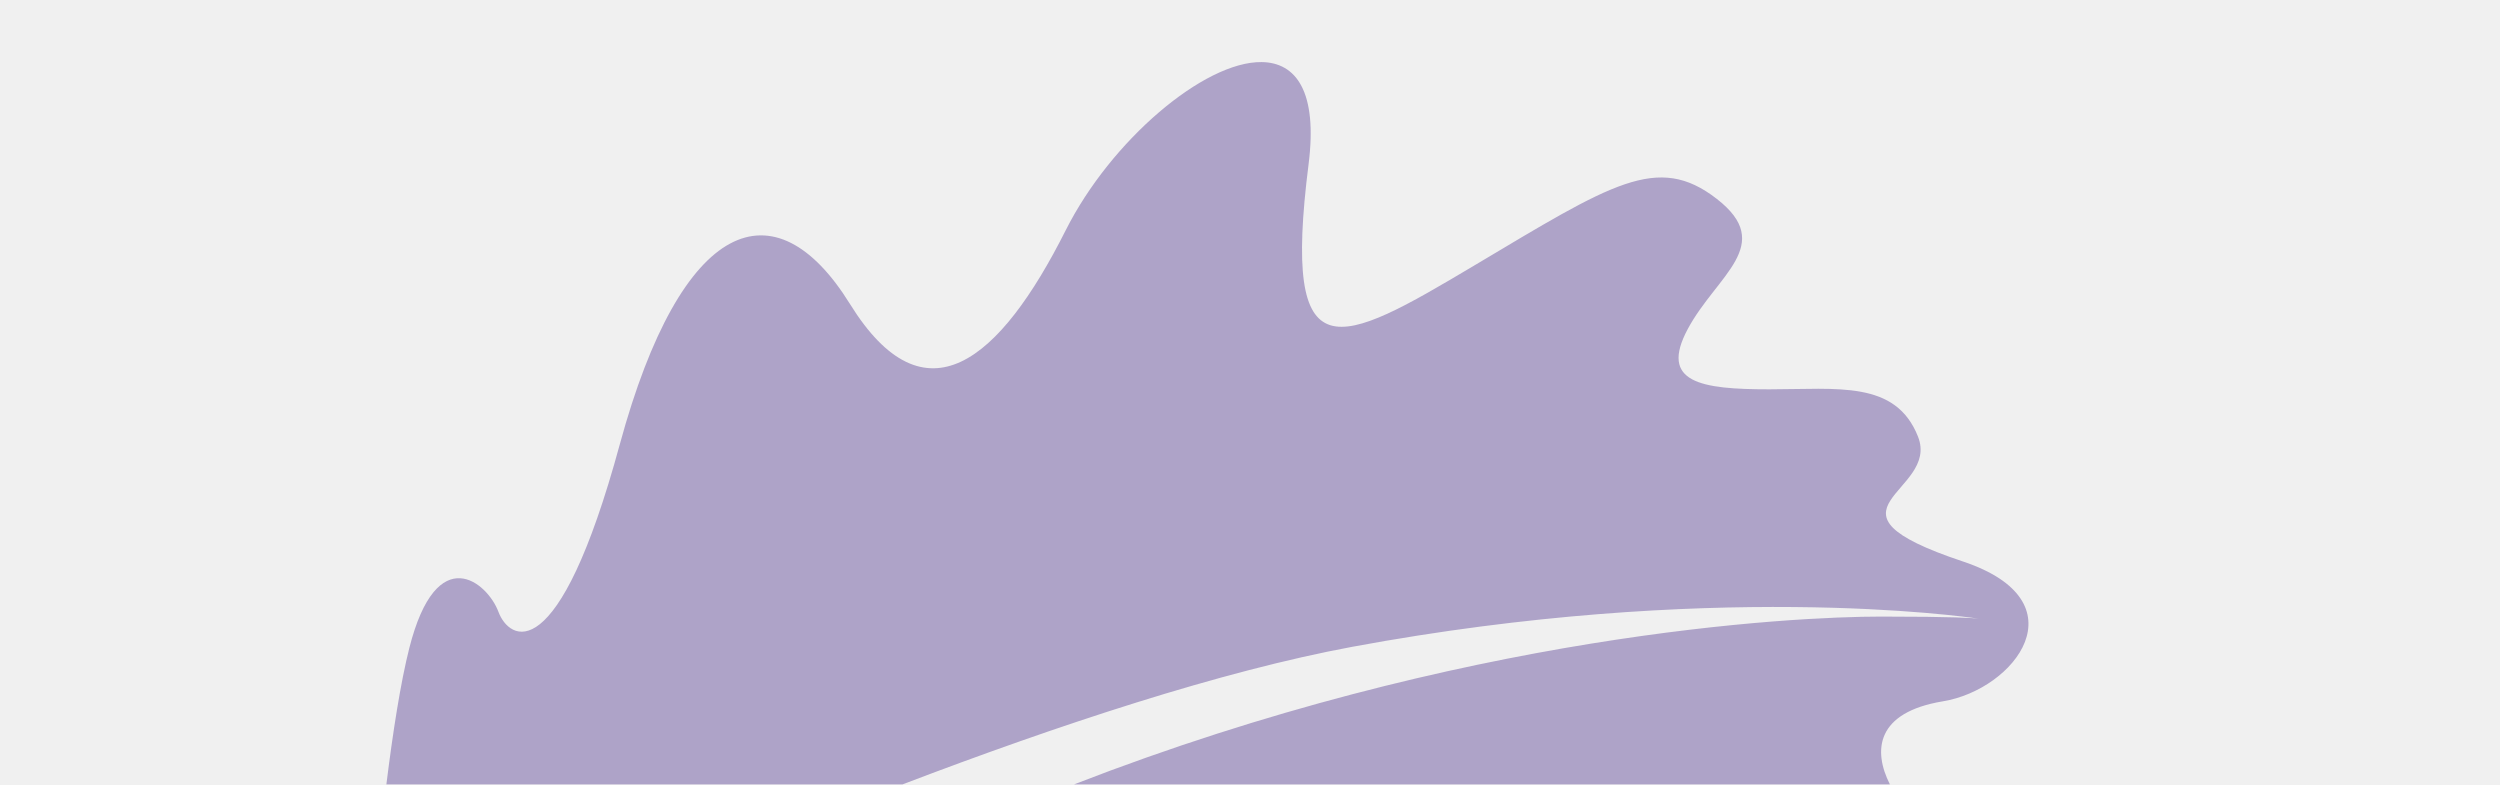
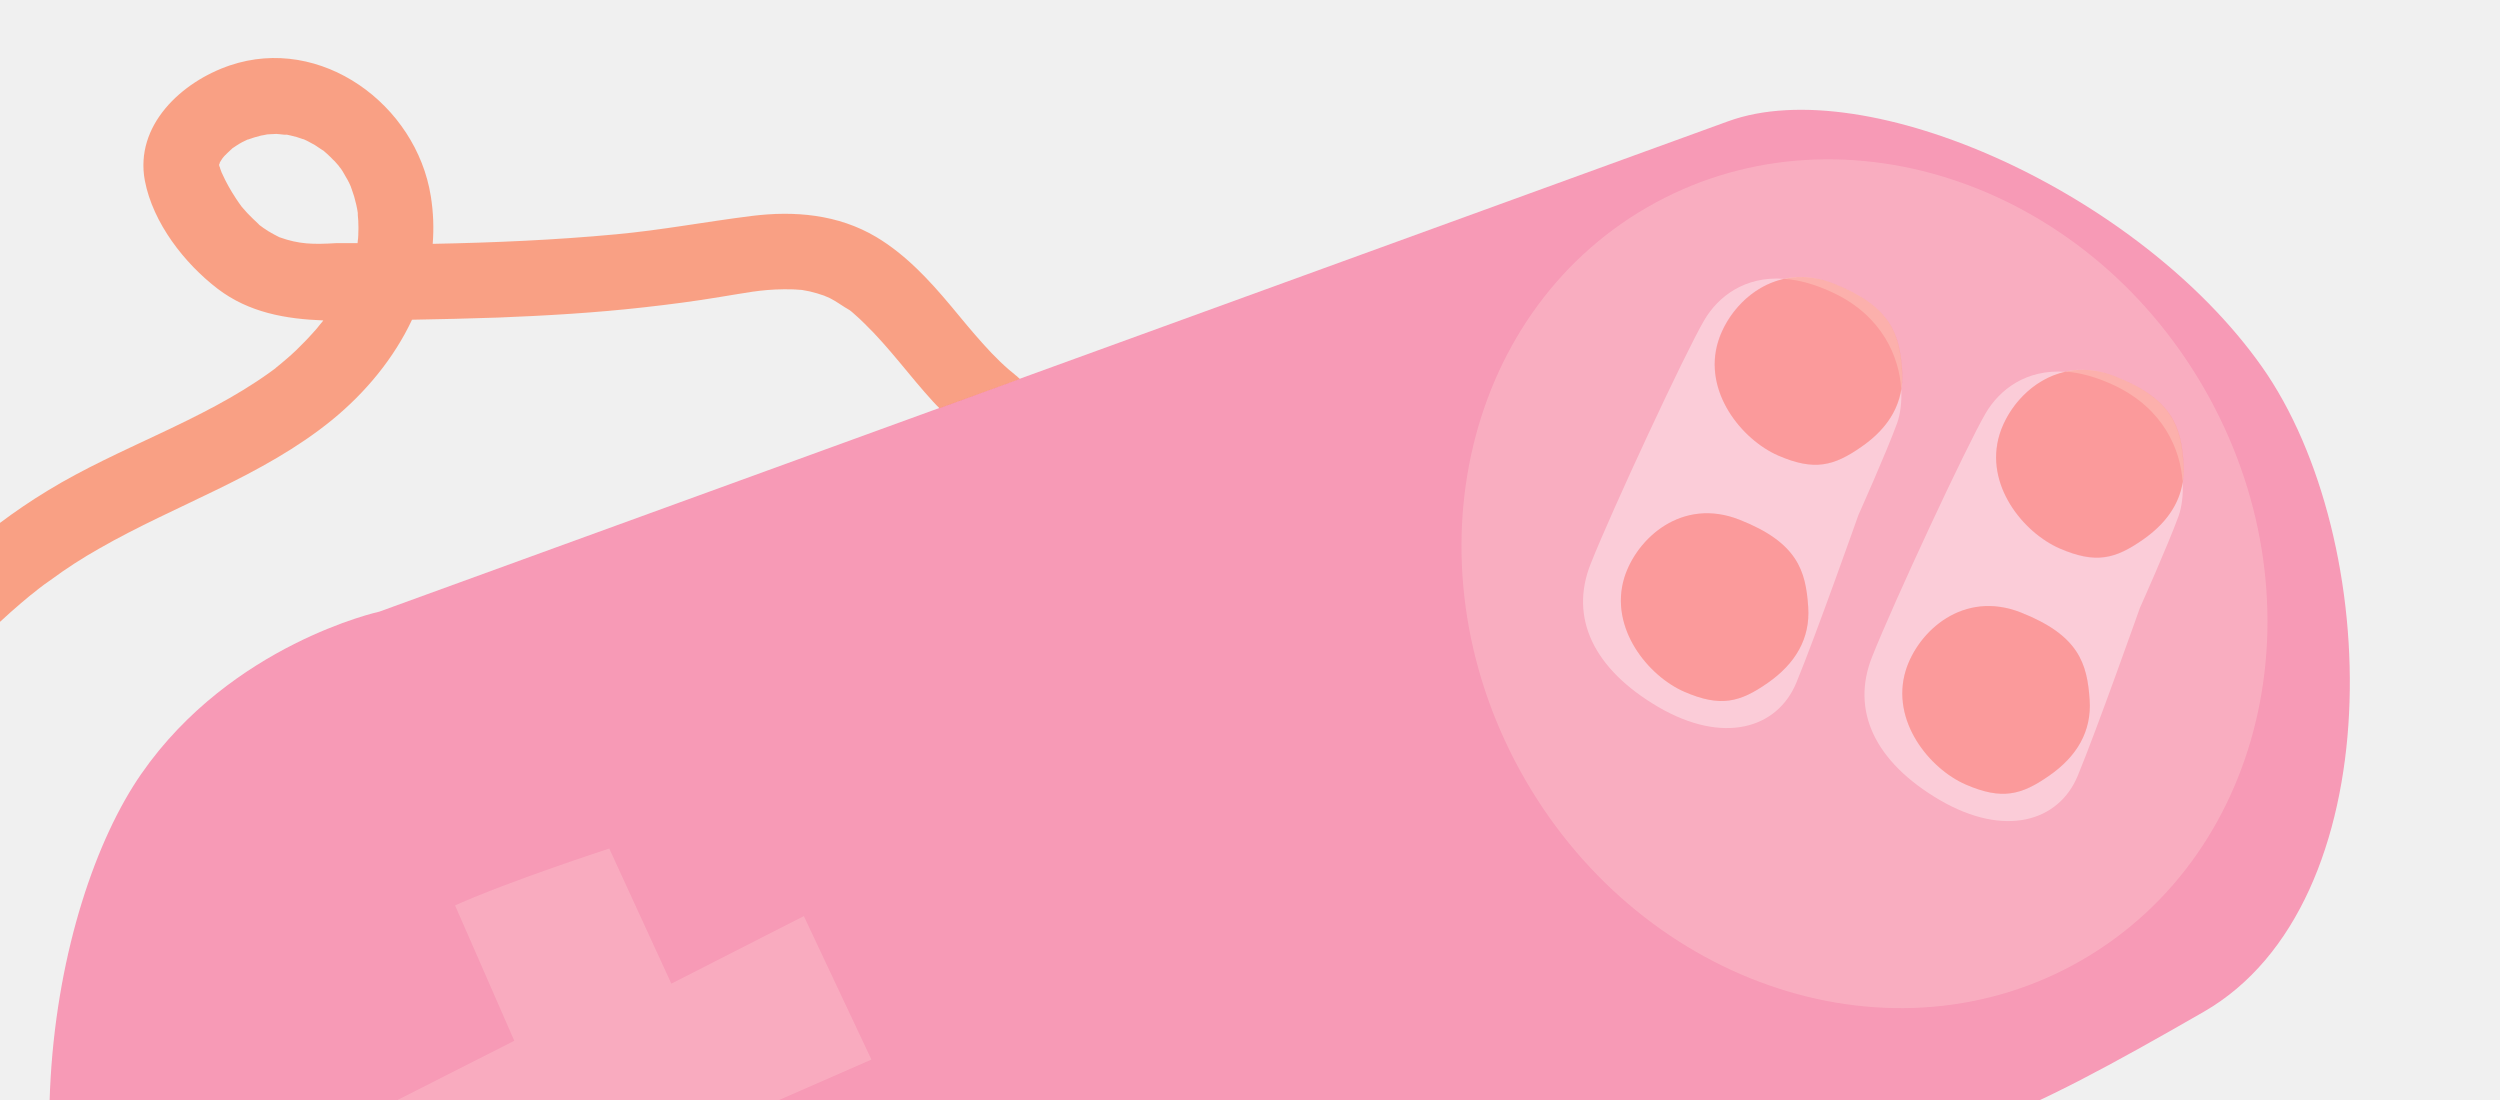
- <svg xmlns="http://www.w3.org/2000/svg" width="1600" height="502">
-   <path d="M807.414 39.729c-36.81-.422-96.428 50.147-125.393 107.712-42.15 83.771-90.074 124.425-138.058 47.08-47.984-77.344-107.754-55.488-147.32 89.954-39.566 145.441-70.815 125.472-77.66 107.045-6.846-18.429-39.355-46.513-57.034 23.265-5.614 22.162-10.547 54.037-14.668 87.215h330.364c99.577-37.975 203.934-72.485 287.896-88.057 228.564-42.39 390.954-19.435 400.621-18-2.766-.356-14.574-1.336-62.205-1.336-57.226 0-267.246 10.612-516.557 107.393h522.13c-10.958-21.704-8.943-46.087 33.993-53.168 45.88-7.566 89.692-63.839 12.627-89.535-99.812-33.28-14.312-43.715-28.623-79.865-14.31-36.15-51.35-30.266-95.125-30.266s-70.715-4.203-52.195-38.672c18.52-34.47 56.404-53.806 18.521-83.23-37.882-29.424-67.363-9.638-154.914 42.486-87.55 52.123-123.583 71.754-106.318-64.691 5.88-46.469-7.995-65.078-30.082-65.33z" fill="#36197f" fill-opacity=".353" />
+ <svg xmlns="http://www.w3.org/2000/svg" version="1.1" x="0px" y="0px" width="1050.9px" height="462.3px" viewBox="0 0 1050.9 462.3" enable-background="new 0 0 1050.9 462.3" xml:space="preserve">
+   <g id="Layer_2">
+     <g id="Layer_3">
+       <path opacity="0.44" fill="#FF2B6C" d="M159.5,257.1c0,0,432.2-157.2,566.9-206.1C784.7,29.7,899.2,81.2,950.7,154    s54.6,225.9-24.3,271.3s-115.2,62.1-151.6,51.5c-36.4-10.6-172.8,57.6-172.8,57.6L480.8,586c0,0-63.7,79.6-127.3,109.1    S123.1,733,59.4,622.4s-37.9-242.5,0-297.1S159.5,257.1,159.5,257.1z" />
+       <ellipse transform="matrix(0.866 -0.5 0.5 0.866 -17.7167 424.7589)" opacity="0.28" fill="#FFE0DB" cx="783.8" cy="245.4" rx="164.7" ry="182.7" />
+     </g>
+     <path opacity="0.25" fill="#FFE0DB" d="M191.3,380.6c22.7-10.2,64.8-23.9,64.8-23.9l26.1,56.8l55.7-28.4l28.4,60.3l-54.6,23.9   l26.1,52.3l-59.1,26.1l-27.3-50l-53.4,20.5l-30.7-55.9l48.9-24.8L191.3,380.6z" />
+     <path display="none" opacity="0.42" fill="#FFFFFF" d="M899.5,255.6c0,0-18.2,51.2-26.1,70.5c-8,19.3-30.7,26.1-58,10.2   c-27.3-15.9-37.5-37.5-28.4-60.3s39.8-88.7,47.7-102.3s26.1-25,54.6-11.4c28.4,13.6,31.1,42,26.5,54.6S899.5,255.6,899.5,255.6z" />
+     <g>
+       <path opacity="0.38" fill="#FFFFFF" d="M900.8,226.9c-11.6,8.1-19.8,10.3-35,3.7s-31.8-26.8-25.3-48c3.6-11.5,13.7-23.2,27.7-26.3    c-16.5-1.2-27.7,7.5-33.5,17.4c-8,13.6-38.7,79.6-47.7,102.3c-9.1,22.7,1.1,44.3,28.4,60.3c27.3,15.9,50,9.1,58-10.2    c8-19.3,26.1-70.5,26.1-70.5s11.7-26.1,16.3-38.7c1.3-3.7,2-8.7,1.7-14.3C916,212.3,910.1,220.4,900.8,226.9z M861.4,326.1    c-11.6,8.1-19.8,10.3-35,3.7s-31.8-26.8-25.3-48c5.2-16.6,24.3-33.9,48.5-24.3c24.3,9.6,27.8,21.4,28.8,36.7    C879.3,307.5,873,318.1,861.4,326.1z" />
+       <path opacity="0.38" fill="#FFFFFF" d="M917.5,202.6c0.4-2.5,0.5-5,0.3-7.7c-1-15.3-4.5-27.1-28.8-36.7c-7.5-3-14.6-3.4-20.9-2    c6.3,0.4,13.3,2.3,21.1,6C909.5,172,916.6,189,917.5,202.6z" />
+       <path opacity="0.3" fill="#FF7042" d="M840.6,182.5c5.2-16.6,24.3-33.9,48.5-24.3c24.3,9.6,27.8,21.4,28.8,36.7    c0.9,13.2-5.4,23.8-17.1,31.9c-11.6,8.1-19.8,10.3-35,3.7S834,203.8,840.6,182.5z" />
+       <path opacity="0.3" fill="#FF7042" d="M801.1,281.8c5.2-16.6,24.3-33.9,48.5-24.3s27.8,21.4,28.8,36.7    c0.9,13.2-5.4,23.8-17.1,31.9c-11.6,8.1-19.8,10.3-35,3.7S794.6,303.1,801.1,281.8z" />
+     </g>
+     <g>
+       <path opacity="0.38" fill="#FFFFFF" d="M782.5,187.8c-11.6,8.1-19.8,10.3-35,3.7s-31.8-26.8-25.3-48c3.6-11.5,13.7-23.2,27.7-26.3    c-16.5-1.2-27.7,7.5-33.5,17.4c-8,13.6-38.7,79.6-47.7,102.3c-9.1,22.7,1.1,44.3,28.4,60.3c27.3,15.9,50,9.1,58-10.2    c8-19.3,26.1-70.5,26.1-70.5s11.7-26.1,16.3-38.7c1.3-3.7,2-8.7,1.7-14.3C797.7,173.3,791.8,181.4,782.5,187.8z M743.1,287.1    c-11.6,8.1-19.8,10.3-35,3.7s-31.8-26.8-25.3-48c5.2-16.6,24.3-33.9,48.5-24.3c24.3,9.6,27.8,21.4,28.8,36.7    C761,268.4,754.7,279,743.1,287.1z" />
+       <path opacity="0.38" fill="#FFFFFF" d="M799.2,163.6c0.4-2.5,0.5-5,0.3-7.7c-1-15.3-4.5-27.1-28.8-36.7c-7.5-3-14.6-3.4-20.9-2    c6.3,0.4,13.3,2.3,21.1,6C791.2,132.9,798.4,150,799.2,163.6z" />
+       <path opacity="0.3" fill="#FF7042" d="M722.3,143.5c5.2-16.6,24.3-33.9,48.5-24.3s27.8,21.4,28.8,36.7    c0.9,13.2-5.4,23.8-17.1,31.9c-11.6,8.1-19.8,10.3-35,3.7S715.7,164.7,722.3,143.5z" />
+       <path opacity="0.3" fill="#FF7042" d="M682.8,242.8c5.2-16.6,24.3-33.9,48.5-24.3c24.3,9.6,27.8,21.4,28.8,36.7    c0.9,13.2-5.4,23.8-17.1,31.9c-11.6,8.1-19.8,10.3-35,3.7S676.3,264,682.8,242.8z" />
+     </g>
+     <path opacity="0.62" fill="#FF7042" d="M41.7,230.6c32.4-18.6,68.5-30.2,97.8-54c14.1-11.5,26.1-26,33.7-42.2c12-0.2,24-0.5,36-0.9   c20.5-0.8,41-2,61.4-4.3c10.8-1.2,21.6-2.6,32.3-4.4c10.2-1.6,16.6-3.1,26.6-3.2c2.1,0,4.2,0,6.3,0.2c0.6,0,1.1,0.1,1.4,0.1   c1.1,0.2,2.2,0.4,3.2,0.6c2.1,0.5,4.1,1.1,6.1,1.8c0,0,0.1,0,0.2,0.1c0.6,0.3,1.9,0.8,2.1,0.9c3,1.5,5.5,3.5,8.4,5.1c0,0,0,0,0,0   c0.6,0.5,1.3,1,1.9,1.6c1.5,1.3,3,2.7,4.4,4.1c10.4,10.1,18.9,22,28.7,32.7c0.9,1,1.8,1.9,2.7,2.8c11.2-4.1,22.5-8.2,33.8-12.3   c-0.8-0.8-1.6-1.5-2.6-2.2c2.7,2.1-1.5-1.3-2.1-1.8c-1.2-1.1-2.4-2.1-3.5-3.2c-2.5-2.4-4.9-4.9-7.2-7.5   c-4.7-5.2-9.1-10.6-13.5-15.9c-9.2-11-19.1-21.7-31.5-29.1c-16-9.5-34.3-11.1-52.5-8.8c-19.9,2.5-37.4,5.9-56.9,7.7   c-25.6,2.4-51.3,3.5-77,4c0.5-6.5,0.3-13.2-0.8-20C175,44,135,14.5,96.6,27.5C76.3,34.4,56.5,52.7,60.9,76   c3.4,17.7,16.6,34.7,30.6,45.4c13.1,10,28.6,12.7,44.4,13.3c-0.2,0.3-0.4,0.5-0.6,0.8c0.1-0.2-1.9,2.3-2.3,2.8   c-1.4,1.6-2.8,3.1-4.2,4.6c-2.7,2.8-5.5,5.6-8.5,8.1c-1.4,1.2-2.8,2.4-4.2,3.5c-0.1,0.1-0.2,0.2-0.3,0.3c-0.9,0.7-1.8,1.3-2.6,1.9   c-28.8,20.6-63.1,31.2-93.1,49.5c-28.3,17.2-52.7,39.8-72.6,66.3c-42,55.9-57.1,130.4-38.6,198c2.3,8.4,5.2,16.5,8.5,24.5   c3.2,7.7,10.7,14.1,19.7,11.2c7.4-2.4,14.6-11.4,11.2-19.7c-3.6-8.5-6.6-17.3-9-26.2c-1.1-4.2-2.1-8.4-2.9-12.6c-0.4-2-0.8-4-1.1-6   c-0.2-1.1-0.4-2.3-0.5-3.4c-0.1-0.4-0.1-0.7-0.1-1c0-0.1,0-0.4-0.1-0.8c-1.1-9.2-1.6-18.4-1.5-27.7c0.1-4.3,0.2-8.7,0.6-13   c0.2-2.3,0.4-4.6,0.6-6.9c0.1-0.9,0.2-1.7,0.3-2.6c0-0.4,0.2-1.7,0.3-2.3c1.3-9,3.2-17.9,5.7-26.7c1.2-4.2,2.5-8.3,3.9-12.4   c0.7-1.9,1.4-3.8,2.1-5.7c0.4-1,0.8-1.9,1.1-2.9c0,0.1,0.8-1.8,1-2.5c0.3-0.6,0.6-1.4,0.7-1.6c0.4-1,0.9-1.9,1.3-2.8   c0.8-1.7,1.6-3.3,2.4-4.9c2-4,4-7.9,6.2-11.7c4-7,8.4-13.8,13.1-20.4c1.1-1.5,2.2-3,3.3-4.5c0.2-0.3,2.5-3.1,2.7-3.4   c2.6-3.2,5.4-6.4,8.2-9.5c5.6-6.2,11.6-12.1,17.8-17.6c2.7-2.4,5.5-4.8,8.3-7.1c0.3-0.2,3.1-2.4,3.4-2.7c1.7-1.3,3.4-2.6,5.2-3.8   C27.8,239,34.6,234.6,41.7,230.6z M117.4,99.7c-0.8-0.4-1.5-0.8-2.3-1.2c-1.5-0.8-3-1.7-4.4-2.7c-0.2-0.1-1-0.8-1.5-1.1   c-0.2-0.2-0.5-0.4-0.5-0.5c-1.6-1.5-3.2-3-4.8-4.7c-0.4-0.4-2.2-2.5-2.3-2.6c-0.9-1.2-1.7-2.4-2.5-3.6C97,80.1,95,76.6,93.4,73   c-0.1-0.2-0.1-0.3-0.2-0.4c-0.4-1-0.9-2.3-1-3.4c0.1,0.7-0.2,1.6-0.1,0c0-0.1,0.1-0.3,0.3-0.7c0-0.1,0-0.1,0-0.2   c0.1-0.1,0.1-0.2,0.2-0.3c0.3-0.4,0.5-0.9,0.8-1.3c0.2-0.3,0.7-0.9,0.9-1.1c0.9-0.9,1.8-1.8,2.8-2.7c0.3-0.2,0.4-0.4,0.5-0.5   c0.6-0.4,1.2-0.8,1.8-1.2c1.5-1,3.2-1.9,4.8-2.6c-0.7,0.4,2.7-0.9,3.3-1c0.7-0.2,1.5-0.4,2.2-0.6c0,0,1.8-0.3,2.6-0.5   c0.6,0,1.4-0.1,1.6-0.1c0.8,0,1.5-0.1,2.3-0.1c0.9,0,6.3,0.8,3.4,0.1c1.7,0.4,3.4,0.7,5.1,1.2c0.7,0.2,1.4,0.5,2.1,0.7   c0.3,0.1,0.5,0.2,0.7,0.2c0.1,0,0.2,0.1,0.3,0.1c1.6,0.7,3.1,1.6,4.6,2.4c0.5,0.3,3.8,2.6,3.4,2.2c1.2,1,2.3,2,3.3,3   c0.5,0.5,1,1.1,1.6,1.6c0,0,1.1,1.3,1.6,1.8c0.3,0.5,0.9,1.2,1,1.3c0.5,0.7,0.9,1.4,1.3,2.1c1.1,1.8,2.1,3.6,2.9,5.5   c0,0,0,0.2,0.3,0.9c0.4,1.1,0.7,2.2,1.1,3.3c0.6,2.2,1.2,4.5,1.5,6.8c0,0.1,0,0.2,0,0.2c0,0.2,0,0.4,0,0.7c0.1,0.8,0.1,1.6,0.2,2.4   c0.1,2,0.1,4.1,0,6.1c0,0.8-0.1,1.5-0.2,2.3c0,0.1-0.1,0.6-0.1,1c-3,0-5.9,0-8.9,0C131.6,102.8,125.7,102.7,117.4,99.7z" />
+   </g>
+   <g id="Layer_4">
+ </g>
</svg>
